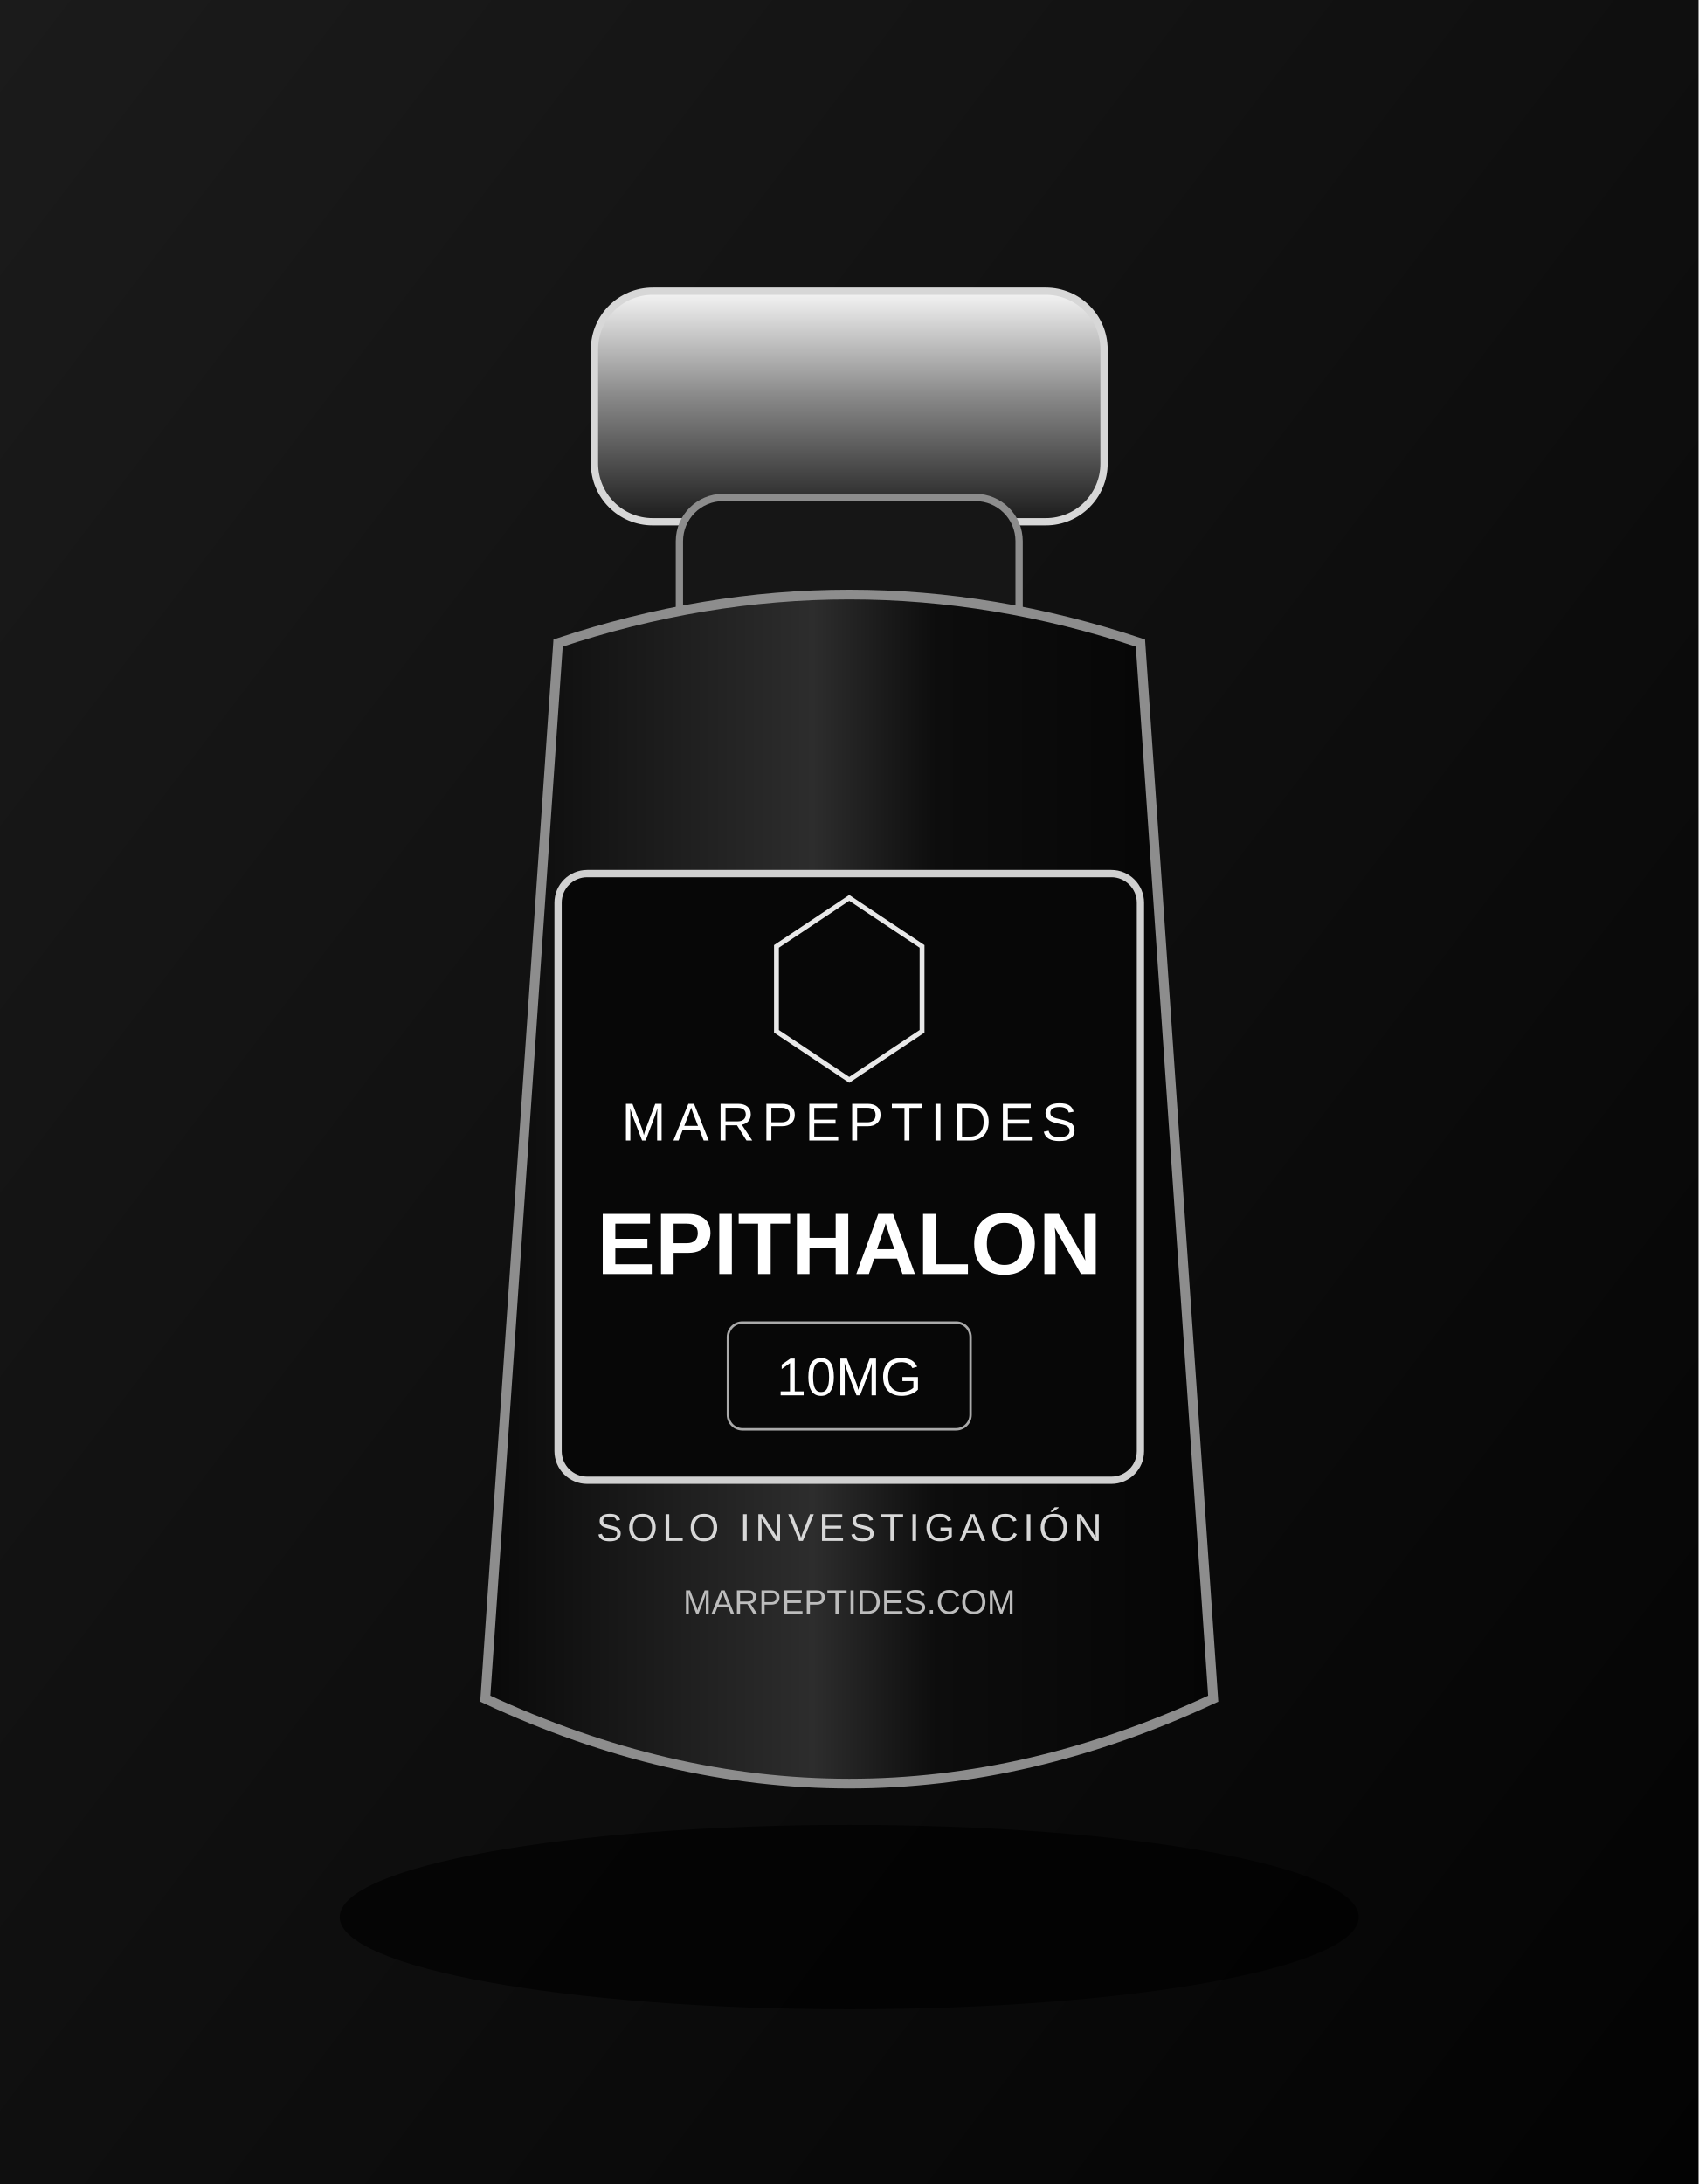
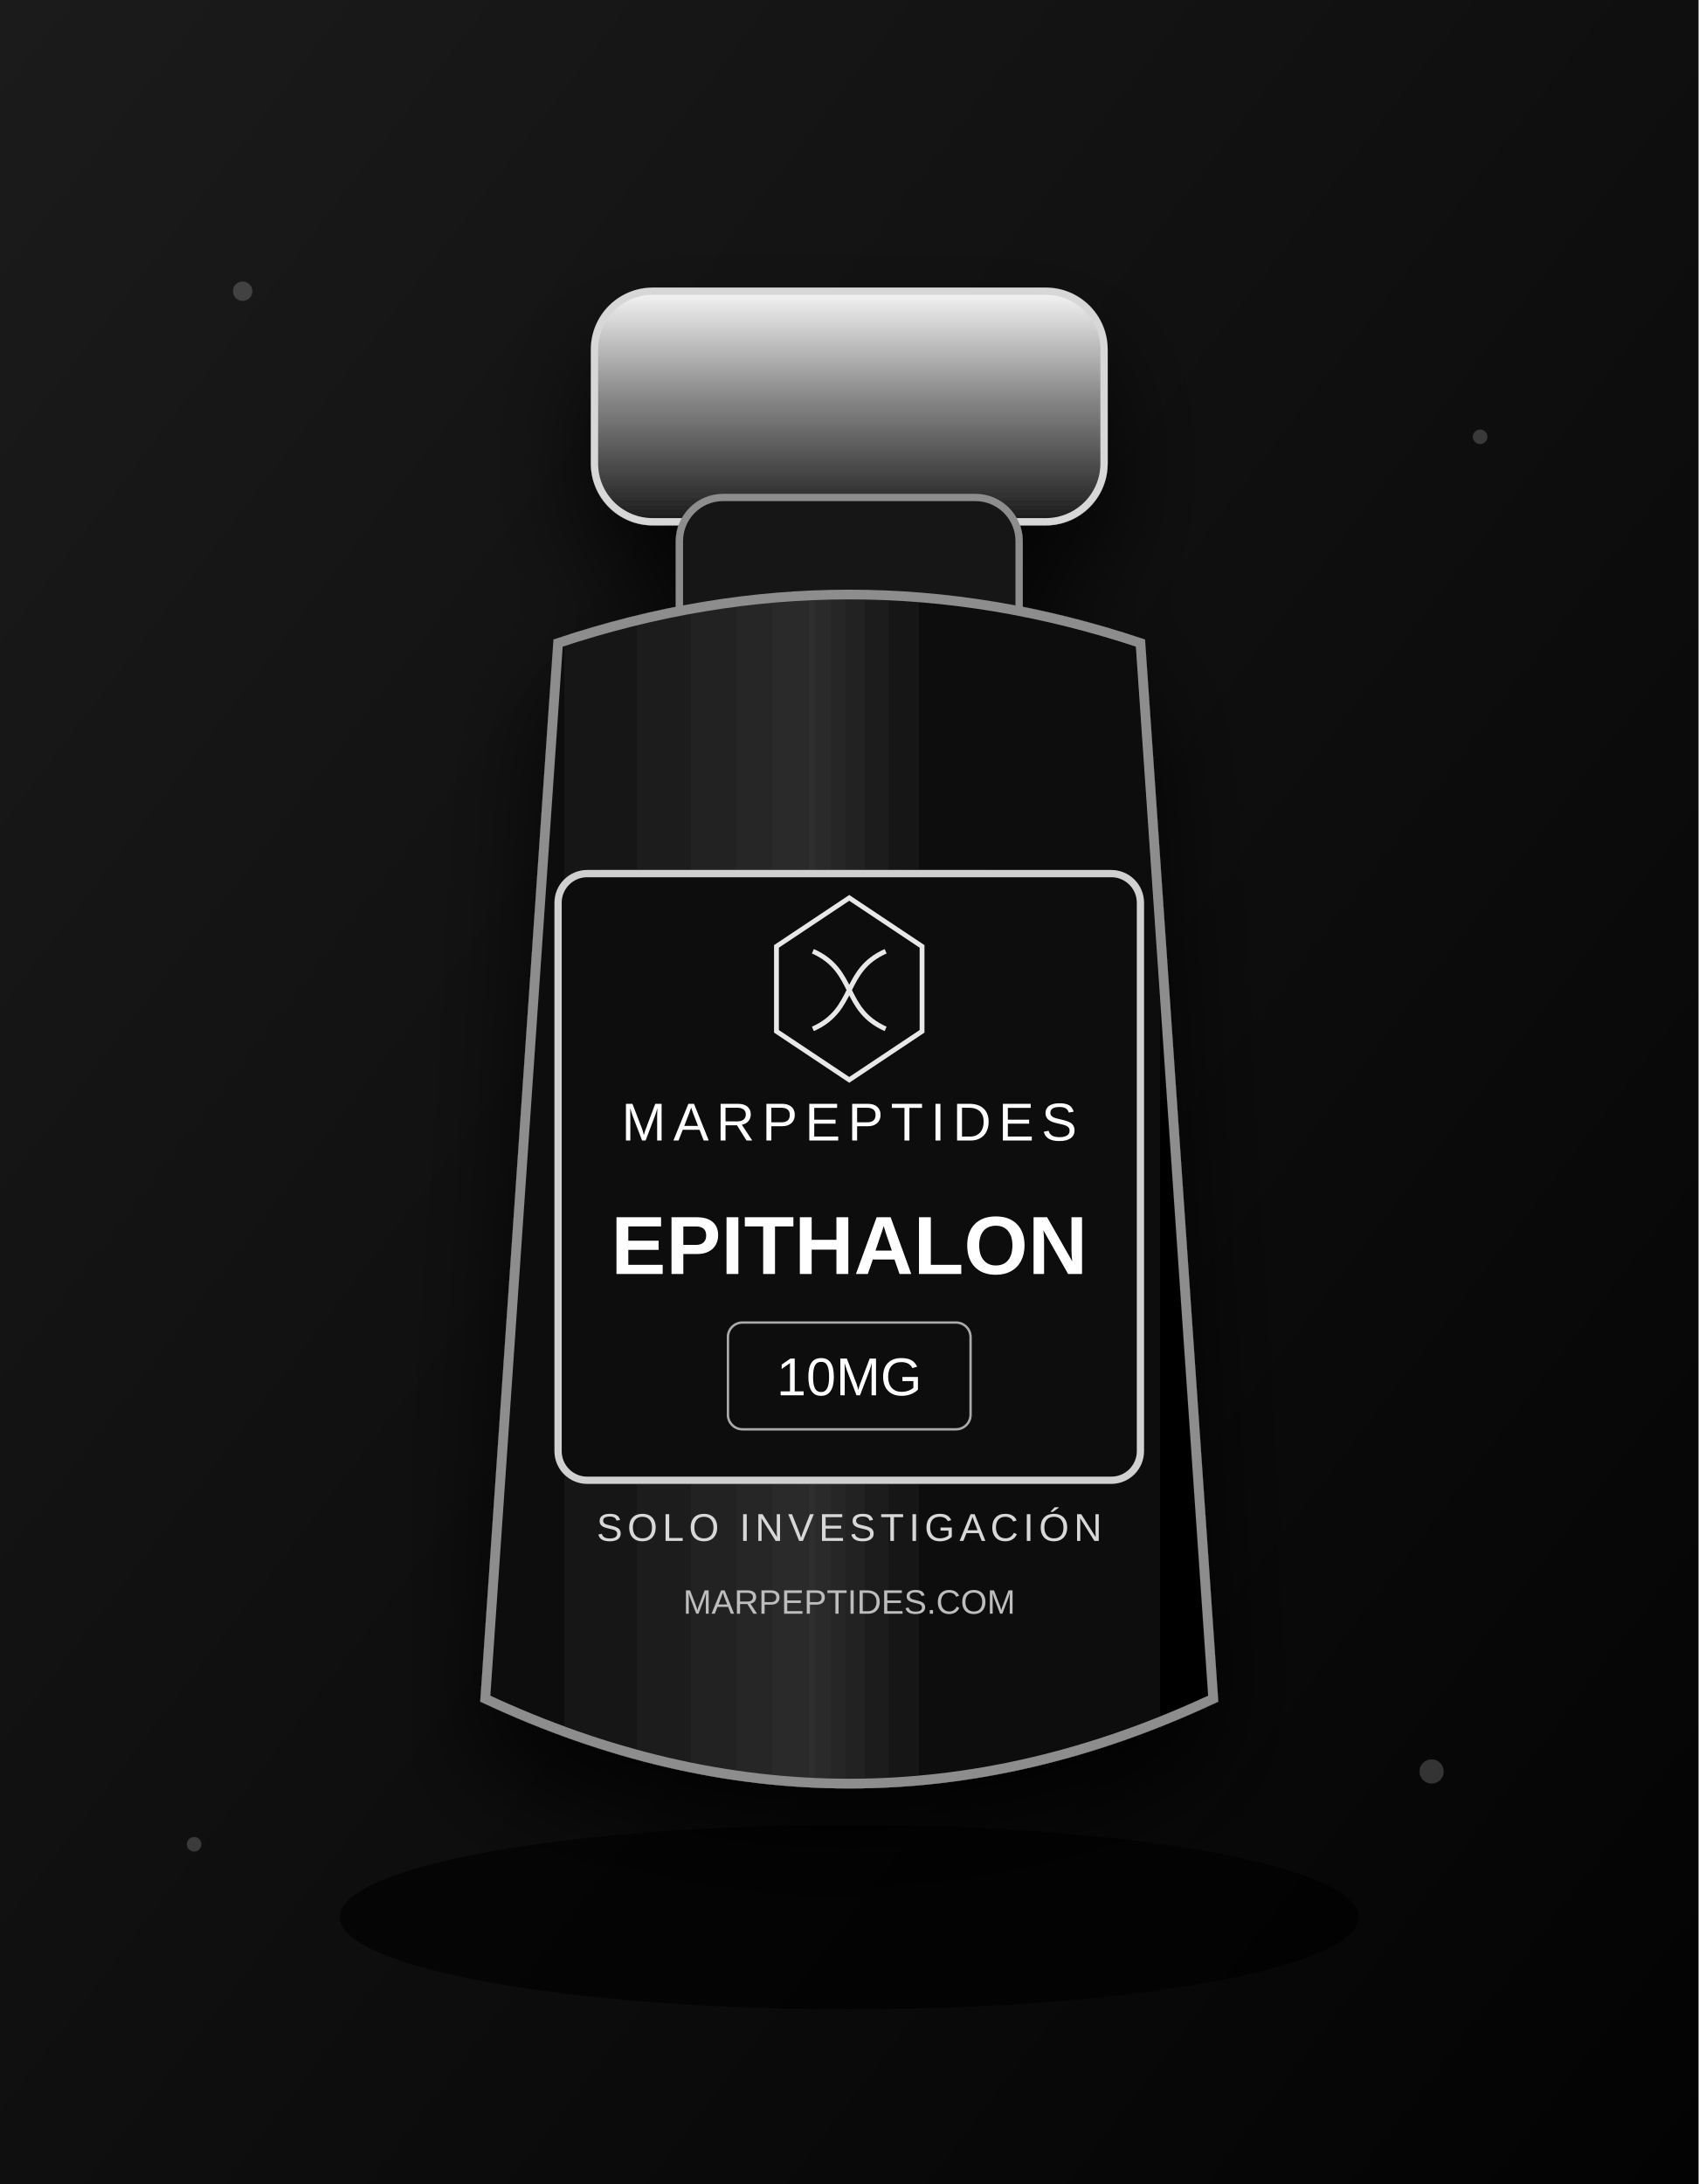
<svg xmlns="http://www.w3.org/2000/svg" viewBox="0 0 700 900">
  <defs>
    <linearGradient id="bg" x1="0" y1="0" x2="1" y2="1">
      <stop stop-color="#1b1b1b" />
      <stop offset="1" stop-color="#030303" />
    </linearGradient>
    <linearGradient id="cap" x1="0" y1="0" x2="0" y2="1">
      <stop stop-color="#f5f5f5" />
      <stop offset=".45" stop-color="#8a8a8a" />
      <stop offset="1" stop-color="#1a1a1a" />
    </linearGradient>
    <linearGradient id="glass" x1="0" y1="0" x2="1" y2="0">
      <stop stop-color="#090909" />
      <stop offset=".45" stop-color="#2d2d2d" />
      <stop offset=".62" stop-color="#0d0d0d" />
      <stop offset="1" stop-color="#050505" />
    </linearGradient>
+     <filter id="shadow">
+       <feDropShadow dx="0" dy="24" stdDeviation="22" flood-color="#000" flood-opacity=".8" />
+     </filter>
  </defs>
  <rect width="700" height="900" fill="url(#bg)" />
+   <g opacity=".18" fill="#fff">
+     <circle cx="100" cy="120" r="4" />
+     <circle cx="610" cy="180" r="3" />
+     <circle cx="80" cy="760" r="3" />
+     <circle cx="590" cy="730" r="5" />
+   </g>
  <ellipse cx="350" cy="790" rx="210" ry="38" fill="#000" opacity=".65" />
-   <rect x="245" y="120" width="210" height="95" rx="24" fill="url(#cap)" stroke="#d7d7d7" stroke-width="3" />
-   <rect x="280" y="205" width="140" height="70" rx="18" fill="#161616" stroke="#8d8d8d" stroke-width="3" />
-   <path d="M230 265 Q350 225 470 265 L500 700 Q350 770 200 700Z" fill="url(#glass)" stroke="#8d8d8d" stroke-width="4" />
-   <rect x="230" y="360" width="240" height="250" rx="12" fill="#070707" stroke="#d0d0d0" stroke-width="3" />
-   <polygon points="320,390 350,370 380,390 380,425 350,445 320,425" fill="none" stroke="#e8e8e8" stroke-width="2" />
-   <text x="350" y="470" fill="#fff" text-anchor="middle" font-family="Arial" font-size="22" letter-spacing="3">MARPEPTIDES</text>
-   <text x="350" y="525" fill="#fff" text-anchor="middle" font-family="Arial" font-size="36" font-weight="700">EPITHALON</text>
-   <rect x="300" y="545" width="100" height="44" rx="6" fill="none" stroke="#aaa" />
-   <text x="350" y="575" fill="#fff" text-anchor="middle" font-family="Arial" font-size="22">10MG</text>
-   <text x="350" y="635" fill="#d8d8d8" text-anchor="middle" font-family="Arial" font-size="16" letter-spacing="2">SOLO INVESTIGACIÓN</text>
-   <text x="350" y="665" fill="#bdbdbd" text-anchor="middle" font-family="Arial" font-size="14">MARPEPTIDES.COM</text>
+   <g filter="url(#shadow)">
+     <rect x="245" y="120" width="210" height="95" rx="24" fill="url(#cap)" stroke="#d7d7d7" stroke-width="3" />
+     <rect x="280" y="205" width="140" height="70" rx="18" fill="#161616" stroke="#8d8d8d" stroke-width="3" />
+     <path d="M230 265 Q350 225 470 265 L500 700 Q350 770 200 700Z" fill="url(#glass)" stroke="#8d8d8d" stroke-width="4" />
+     <rect x="230" y="360" width="240" height="250" rx="12" fill="#070707" stroke="#d0d0d0" stroke-width="3" />
+     <g fill="none" stroke="#e8e8e8" stroke-width="2">
+       <polygon points="320,390 350,370 380,390 380,425 350,445 320,425" />
+       <path d="M335 392c18 8 12 24 30 32M365 392c-18 8-12 24-30 32" />
+     </g>
+     <text x="350" y="470" fill="#fff" text-anchor="middle" font-family="Arial,Helvetica,sans-serif" font-size="22" letter-spacing="3">MARPEPTIDES</text>
+     <text x="350" y="525" fill="#fff" text-anchor="middle" font-family="Arial,Helvetica,sans-serif" font-size="34" font-weight="700">EPITHALON</text>
+     <rect x="300" y="545" width="100" height="44" rx="6" fill="none" stroke="#aaa" />
+     <text x="350" y="575" fill="#fff" text-anchor="middle" font-family="Arial" font-size="22">10MG</text>
+     <text x="350" y="635" fill="#d8d8d8" text-anchor="middle" font-family="Arial" font-size="16" letter-spacing="2">SOLO INVESTIGACIÓN</text>
+     <text x="350" y="665" fill="#bdbdbd" text-anchor="middle" font-family="Arial" font-size="14">MARPEPTIDES.COM</text>
+   </g>
</svg>
